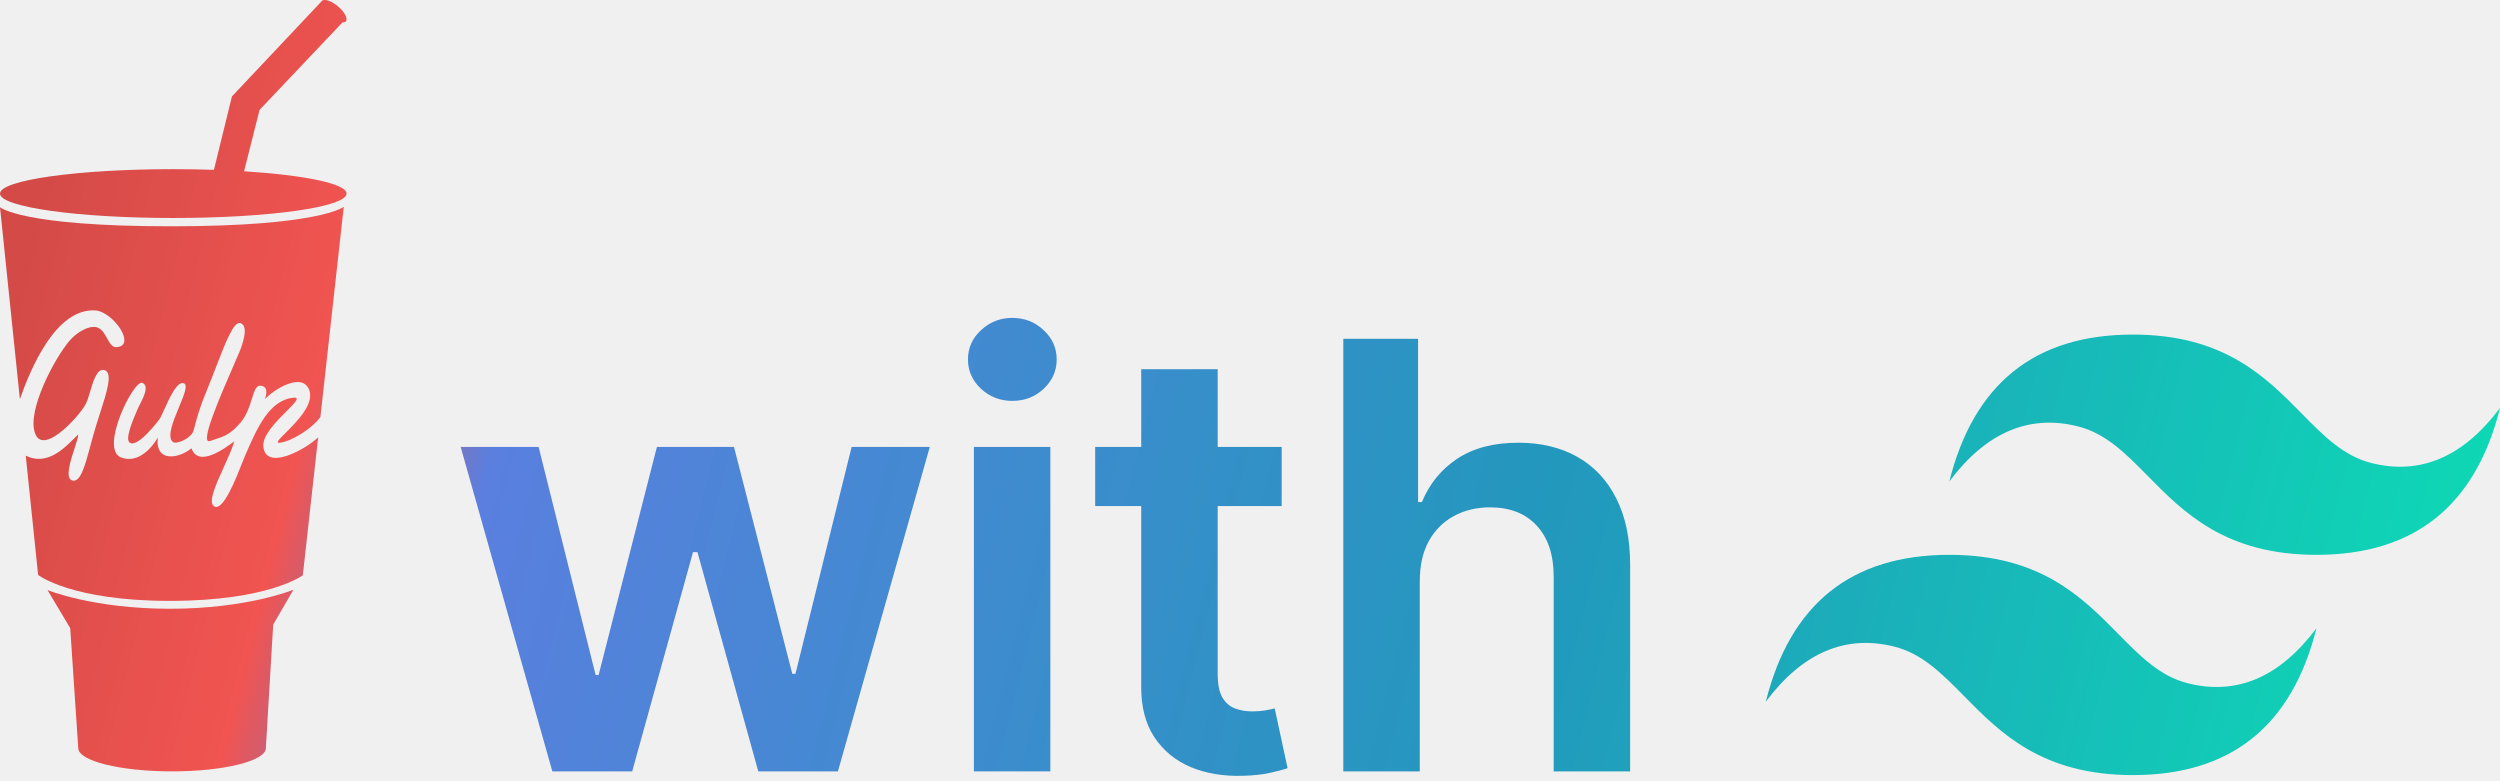
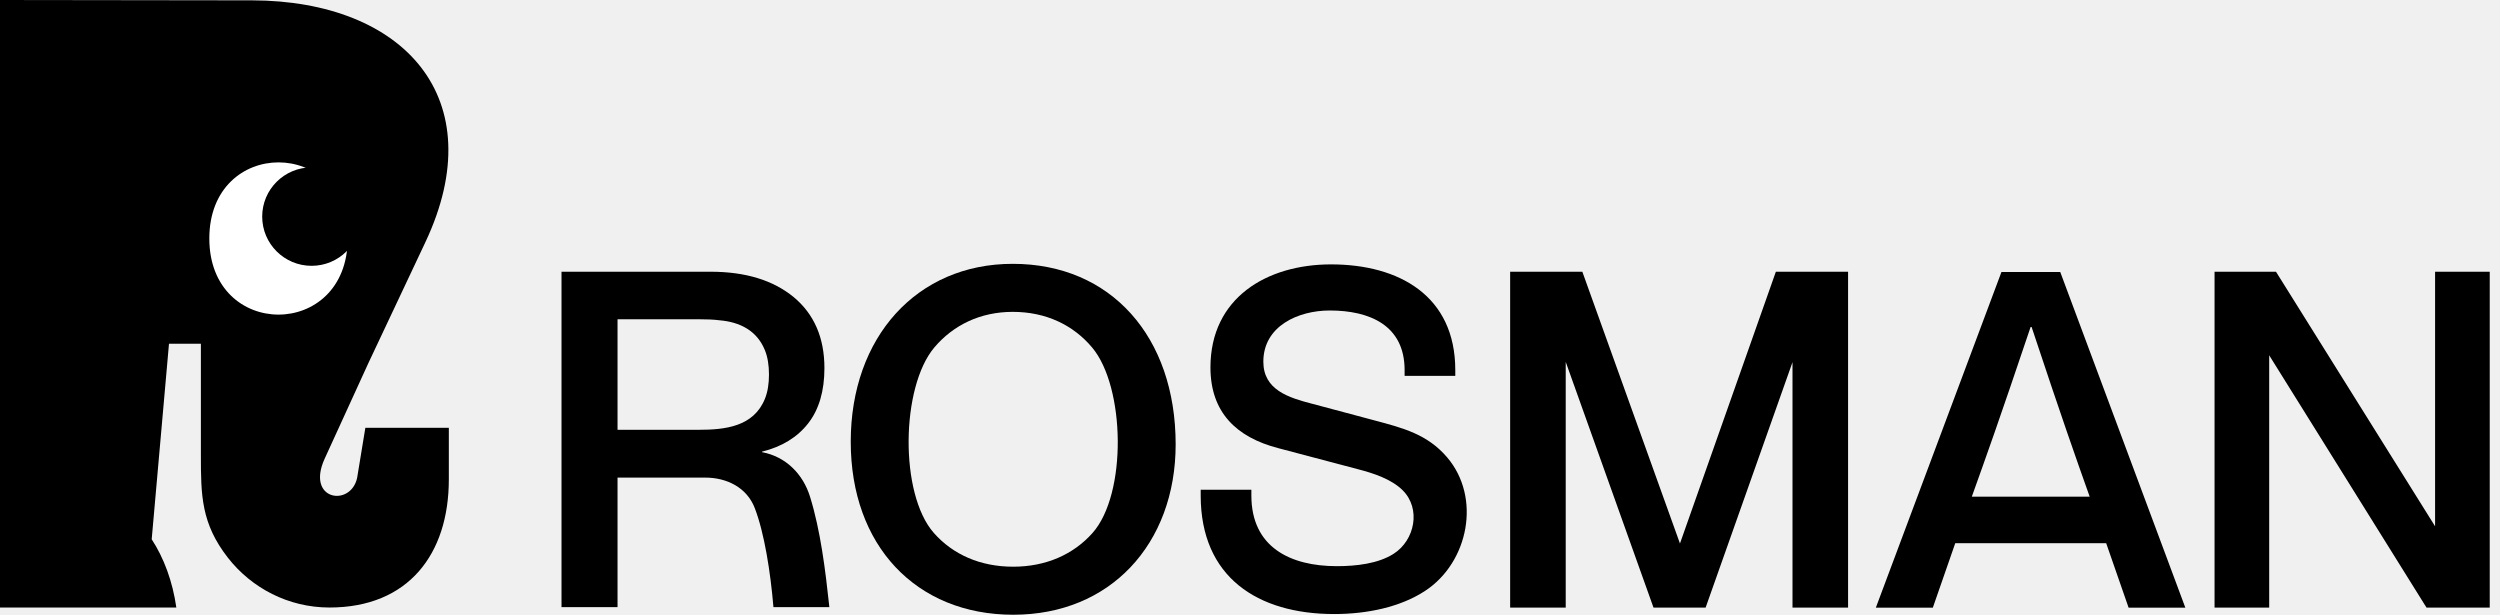
- <svg xmlns="http://www.w3.org/2000/svg" width="269" height="84" viewBox="0 0 269 84" fill="none">
-   <path d="M27.931 11.821L26.263 18.43C32.763 18.841 37.29 19.76 37.29 20.829C37.29 22.28 28.942 23.456 18.645 23.456C8.348 23.456 0 22.28 0 20.829C0 19.378 8.348 18.201 18.645 18.201C20.151 18.201 21.616 18.227 23.019 18.274L24.955 10.378L34.732 0L34.772 0.034C35.092 -0.099 35.762 0.168 36.382 0.696C37.087 1.299 37.46 2.014 37.214 2.294C37.139 2.379 37.014 2.414 36.858 2.404L27.931 11.821Z" fill="url(#paint0_linear_304_7)" />
-   <path d="M229.5 36C218.967 36 212.383 41.267 209.75 51.8C213.7 46.533 218.308 44.558 223.575 45.875C226.58 46.626 228.728 48.806 231.105 51.219C234.978 55.15 239.46 59.7 249.25 59.7C259.783 59.7 266.367 54.433 269 43.9C265.05 49.167 260.442 51.142 255.175 49.825C252.17 49.074 250.022 46.894 247.645 44.481C243.772 40.55 239.29 36 229.5 36Z" fill="url(#paint1_linear_304_7)" />
-   <path d="M209.75 59.7C199.217 59.7 192.633 64.967 190 75.5C193.95 70.233 198.558 68.258 203.825 69.575C206.83 70.326 208.978 72.506 211.355 74.919C215.228 78.85 219.71 83.4 229.5 83.4C240.033 83.4 246.617 78.133 249.25 67.6C245.3 72.867 240.692 74.842 235.425 73.525C232.42 72.774 230.272 70.594 227.895 68.181C224.022 64.25 219.54 59.7 209.75 59.7Z" fill="url(#paint2_linear_304_7)" />
-   <path d="M28.606 80.495L29.396 67.211L31.576 63.453C31.576 63.453 26.614 65.502 18.307 65.502C9.999 65.502 5.112 63.491 5.112 63.491L7.556 67.59L8.42 80.495C8.42 81.879 12.939 83 18.513 83C24.087 83 28.606 81.879 28.606 80.495Z" fill="url(#paint3_linear_304_7)" />
-   <path d="M28.336 48.068C28.211 46.862 29.727 45.348 30.828 44.25C31.662 43.418 32.257 42.825 31.721 42.782C29.041 42.936 27.708 45.925 26.36 49.057C26.286 49.229 26.185 49.485 26.063 49.794C25.372 51.548 24.01 55.007 23.068 54.495C22.338 54.099 23.192 52.219 24.064 50.3C24.517 49.303 24.974 48.296 25.218 47.479C25.185 47.503 25.149 47.53 25.11 47.559C24.159 48.263 21.345 50.344 20.598 48.233C19.348 49.296 16.675 49.872 16.977 47.079C16.312 48.259 14.818 49.906 13.026 49.221C10.672 48.323 14.39 40.816 15.314 41.195C16.078 41.508 15.452 42.73 15.047 43.52C14.962 43.686 14.887 43.832 14.837 43.948C14.197 45.409 13.457 47.246 13.951 47.622C14.787 48.258 17.044 45.26 17.148 45.121L17.151 45.117C17.271 44.959 17.451 44.559 17.671 44.071C18.244 42.801 19.083 40.94 19.798 41.249C20.246 41.443 19.781 42.559 19.259 43.814C18.63 45.327 17.917 47.039 18.623 47.573C18.884 47.77 19.95 47.452 20.598 46.749C20.778 46.555 20.855 46.259 20.993 45.721C21.178 45.004 21.473 43.858 22.273 41.949C22.616 41.128 22.951 40.258 23.274 39.417C24.267 36.836 25.154 34.529 25.877 34.767C26.837 35.084 26.046 37.219 25.702 38.014C25.56 38.343 25.409 38.69 25.252 39.05C23.628 42.783 21.41 47.878 22.611 47.452C22.813 47.38 23 47.319 23.177 47.261C24.152 46.942 24.812 46.726 25.904 45.447C26.536 44.705 26.844 43.729 27.095 42.932C27.356 42.105 27.555 41.473 27.993 41.5C28.853 41.553 28.709 42.351 28.5 42.959C29.346 41.989 32.511 39.948 33.275 41.97C33.841 43.468 31.924 45.383 30.743 46.563C30.038 47.268 29.595 47.71 30.102 47.644C31.422 47.472 33.562 46.116 34.475 44.883L36.989 22.254C36.989 22.254 34.459 24.35 18.364 24.35C2.268 24.35 0 22.297 0 22.297L2.14 42.952C3.277 39.719 5.975 33.18 10.227 33.4C12.162 33.5 14.744 37.229 12.532 37.355C12.062 37.382 11.805 36.914 11.524 36.405C11.245 35.899 10.945 35.353 10.392 35.213C9.592 35.01 8.478 35.661 7.758 36.366C6.322 37.773 3.234 43.323 3.642 46.09C4.162 49.618 8.505 44.864 9.24 43.453C9.395 43.156 9.534 42.683 9.685 42.176C10.036 40.987 10.445 39.606 11.238 39.823C12.181 40.08 11.485 42.233 10.751 44.498C10.605 44.952 10.456 45.41 10.319 45.859C10.109 46.549 9.921 47.247 9.742 47.91C9.141 50.147 8.649 51.976 7.758 51.694C6.976 51.446 7.585 49.582 8.039 48.191C8.257 47.527 8.438 46.97 8.416 46.749C8.28 46.875 8.129 47.026 7.965 47.189C6.819 48.33 5.009 50.134 2.771 49.035L4.1 61.861C4.1 61.861 7.633 64.656 18.276 64.656C28.92 64.656 32.584 61.905 32.584 61.905L34.234 47.049C32.884 48.365 28.61 50.703 28.336 48.068Z" fill="url(#paint4_linear_304_7)" />
-   <path d="M49.568 48.091L59.432 83H68.023L74.568 59.409H75.046L81.591 83H90.159L100.045 48.091H91.636L85.591 72.5H85.25L78.977 48.091H70.682L64.409 72.636H64.091L57.955 48.091H49.568Z" fill="url(#paint5_linear_304_7)" />
-   <path d="M104.79 48.091V83H113.017V48.091H104.79Z" fill="url(#paint6_linear_304_7)" />
-   <path d="M105.562 41.841C106.502 42.705 107.623 43.136 108.926 43.136C110.244 43.136 111.366 42.705 112.29 41.841C113.229 40.962 113.699 39.909 113.699 38.682C113.699 37.439 113.229 36.386 112.29 35.523C111.366 34.644 110.244 34.205 108.926 34.205C107.623 34.205 106.502 34.644 105.562 35.523C104.623 36.386 104.153 37.439 104.153 38.682C104.153 39.909 104.623 40.962 105.562 41.841Z" fill="url(#paint7_linear_304_7)" />
-   <path d="M137.909 54.455V48.091H131.023V39.727H122.795V48.091H117.841V54.455H122.795V73.864C122.78 76.046 123.25 77.864 124.205 79.318C125.174 80.773 126.485 81.849 128.136 82.546C129.788 83.227 131.644 83.538 133.705 83.477C134.871 83.447 135.856 83.341 136.659 83.159C137.477 82.977 138.106 82.811 138.545 82.659L137.159 76.227C136.932 76.288 136.598 76.356 136.159 76.432C135.735 76.508 135.265 76.546 134.75 76.546C134.068 76.546 133.447 76.439 132.886 76.227C132.326 76.015 131.871 75.621 131.523 75.046C131.189 74.454 131.023 73.606 131.023 72.5V54.455H137.909Z" fill="url(#paint8_linear_304_7)" />
-   <path d="M152.767 83V62.545C152.767 60.864 153.085 59.432 153.722 58.25C154.373 57.068 155.267 56.167 156.403 55.545C157.555 54.909 158.858 54.591 160.312 54.591C162.479 54.591 164.161 55.25 165.358 56.568C166.57 57.871 167.176 59.697 167.176 62.045V83H175.403V60.773C175.403 57.955 174.903 55.568 173.903 53.614C172.919 51.659 171.525 50.174 169.722 49.159C167.919 48.144 165.805 47.636 163.381 47.636C160.714 47.636 158.517 48.212 156.79 49.364C155.078 50.5 153.812 52.053 152.994 54.023H152.585V36.455H144.54V83H152.767Z" fill="url(#paint9_linear_304_7)" />
-   <defs>
-     <linearGradient id="paint0_linear_304_7" x1="4" y1="19" x2="259" y2="83" gradientUnits="userSpaceOnUse">
-       <stop stop-color="#D34A47" />
-       <stop offset="0.131" stop-color="#F15451" />
-       <stop offset="0.208" stop-color="#5A7FDF" />
-       <stop offset="0.637" stop-color="#2298BD" />
-       <stop offset="1" stop-color="#0ED7B5" />
-     </linearGradient>
-     <linearGradient id="paint1_linear_304_7" x1="4" y1="19" x2="259" y2="83" gradientUnits="userSpaceOnUse">
-       <stop stop-color="#D34A47" />
-       <stop offset="0.131" stop-color="#F15451" />
-       <stop offset="0.208" stop-color="#5A7FDF" />
-       <stop offset="0.637" stop-color="#2298BD" />
-       <stop offset="1" stop-color="#0ED7B5" />
-     </linearGradient>
-     <linearGradient id="paint2_linear_304_7" x1="4" y1="19" x2="259" y2="83" gradientUnits="userSpaceOnUse">
-       <stop stop-color="#D34A47" />
-       <stop offset="0.131" stop-color="#F15451" />
-       <stop offset="0.208" stop-color="#5A7FDF" />
-       <stop offset="0.637" stop-color="#2298BD" />
-       <stop offset="1" stop-color="#0ED7B5" />
-     </linearGradient>
-     <linearGradient id="paint3_linear_304_7" x1="4" y1="19" x2="259" y2="83" gradientUnits="userSpaceOnUse">
-       <stop stop-color="#D34A47" />
-       <stop offset="0.131" stop-color="#F15451" />
-       <stop offset="0.208" stop-color="#5A7FDF" />
-       <stop offset="0.637" stop-color="#2298BD" />
-       <stop offset="1" stop-color="#0ED7B5" />
-     </linearGradient>
-     <linearGradient id="paint4_linear_304_7" x1="4" y1="19" x2="259" y2="83" gradientUnits="userSpaceOnUse">
-       <stop stop-color="#D34A47" />
-       <stop offset="0.131" stop-color="#F15451" />
-       <stop offset="0.208" stop-color="#5A7FDF" />
-       <stop offset="0.637" stop-color="#2298BD" />
-       <stop offset="1" stop-color="#0ED7B5" />
-     </linearGradient>
-     <linearGradient id="paint5_linear_304_7" x1="4" y1="19" x2="259" y2="83" gradientUnits="userSpaceOnUse">
-       <stop stop-color="#D34A47" />
-       <stop offset="0.131" stop-color="#F15451" />
-       <stop offset="0.208" stop-color="#5A7FDF" />
-       <stop offset="0.637" stop-color="#2298BD" />
-       <stop offset="1" stop-color="#0ED7B5" />
-     </linearGradient>
-     <linearGradient id="paint6_linear_304_7" x1="4" y1="19" x2="259" y2="83" gradientUnits="userSpaceOnUse">
-       <stop stop-color="#D34A47" />
-       <stop offset="0.131" stop-color="#F15451" />
-       <stop offset="0.208" stop-color="#5A7FDF" />
-       <stop offset="0.637" stop-color="#2298BD" />
-       <stop offset="1" stop-color="#0ED7B5" />
-     </linearGradient>
-     <linearGradient id="paint7_linear_304_7" x1="4" y1="19" x2="259" y2="83" gradientUnits="userSpaceOnUse">
-       <stop stop-color="#D34A47" />
-       <stop offset="0.131" stop-color="#F15451" />
-       <stop offset="0.208" stop-color="#5A7FDF" />
-       <stop offset="0.637" stop-color="#2298BD" />
-       <stop offset="1" stop-color="#0ED7B5" />
-     </linearGradient>
-     <linearGradient id="paint8_linear_304_7" x1="4" y1="19" x2="259" y2="83" gradientUnits="userSpaceOnUse">
-       <stop stop-color="#D34A47" />
-       <stop offset="0.131" stop-color="#F15451" />
-       <stop offset="0.208" stop-color="#5A7FDF" />
-       <stop offset="0.637" stop-color="#2298BD" />
-       <stop offset="1" stop-color="#0ED7B5" />
-     </linearGradient>
-     <linearGradient id="paint9_linear_304_7" x1="4" y1="19" x2="259" y2="83" gradientUnits="userSpaceOnUse">
-       <stop stop-color="#D34A47" />
-       <stop offset="0.131" stop-color="#F15451" />
-       <stop offset="0.208" stop-color="#5A7FDF" />
-       <stop offset="0.637" stop-color="#2298BD" />
-       <stop offset="1" stop-color="#0ED7B5" />
-     </linearGradient>
-   </defs>
+ <svg xmlns="http://www.w3.org/2000/svg" width="122" height="30" viewBox="0 0 122 30" fill="none">
+   <path fill-rule="evenodd" clip-rule="evenodd" d="M95.416 26.509C95.117 27.357 94.766 28.366 94.322 29.655H91.541L97.671 13.273H100.54L106.645 29.655H103.876C103.437 28.38 103.085 27.371 102.782 26.509H95.416ZM99.143 15.959H99.093C97.517 20.64 96.926 22.279 96.224 24.238H101.977C101.26 22.222 100.638 20.463 99.143 15.959Z" fill="black" />
+   <path d="M118.33 29.518L110.737 17.339V29.651H108.07V13.26H111.068L118.832 25.683V13.26H121.499V29.651H118.415L118.33 29.518Z" fill="black" />
+   <path d="M87.474 17.674L83.234 29.651H80.691L76.407 17.66V29.651H73.695V13.26H77.218L81.982 26.523L86.662 13.26H90.186V29.651H87.474V17.674Z" fill="black" />
+   <path fill-rule="evenodd" clip-rule="evenodd" d="M27.402 29.628V13.26H34.67C36.381 13.26 37.728 13.674 38.735 14.501C39.729 15.329 40.232 16.483 40.232 17.963C40.232 19.08 39.968 19.983 39.439 20.66C38.911 21.338 38.156 21.801 37.187 22.04V22.065C38.347 22.282 39.184 23.128 39.528 24.235C40.041 25.887 40.276 27.792 40.473 29.628H37.744C37.6 27.929 37.306 26.029 36.834 24.799C36.447 23.787 35.463 23.307 34.418 23.307H30.136V29.628H27.402ZM30.136 15.568V20.974H34.091C35.39 20.974 36.773 20.821 37.325 19.468C37.464 19.13 37.526 18.728 37.526 18.277C37.526 17.826 37.464 17.424 37.325 17.085C36.937 16.134 36.108 15.713 35.11 15.63C34.821 15.592 34.481 15.58 34.091 15.58H30.136V15.568Z" fill="black" />
+   <path d="M65.109 29.965C61.365 29.965 58.594 28.16 58.594 24.183V23.899H61.067V24.183C61.067 26.699 62.96 27.629 65.239 27.629C66.182 27.629 67.25 27.507 68.003 27.029C69.047 26.367 69.358 24.821 68.445 23.92C67.897 23.379 67.022 23.094 66.292 22.904L62.376 21.869C60.328 21.337 59.07 20.116 59.07 17.93C59.07 14.531 61.823 12.902 64.957 12.902C68.282 12.902 71.018 14.443 71.018 18.059V18.343H68.545V18.059C68.545 15.873 66.835 15.152 64.892 15.152C63.362 15.152 61.651 15.905 61.651 17.65C61.651 19.032 62.892 19.407 64.033 19.704H64.036L67.08 20.517C68.454 20.884 69.652 21.186 70.616 22.314C72.297 24.278 71.666 27.44 69.554 28.829C68.338 29.629 66.716 29.965 65.109 29.965Z" fill="black" />
+   <path d="M49.444 29.999C47.074 29.999 45.086 29.154 43.69 27.665C42.309 26.19 41.516 24.089 41.516 21.556C41.516 19.009 42.319 16.838 43.712 15.303C45.104 13.77 47.077 12.875 49.422 12.875C51.82 12.875 53.803 13.763 55.192 15.308C56.585 16.858 57.372 19.062 57.372 21.686C57.372 24.106 56.574 26.204 55.161 27.689C53.781 29.139 51.819 29.999 49.444 29.999ZM49.422 15.219C47.845 15.219 46.524 15.859 45.596 16.955C43.965 18.884 43.889 24.098 45.57 26.006C46.501 27.062 47.838 27.655 49.444 27.655C51.038 27.655 52.375 27.062 53.309 26.017C55.011 24.111 54.913 18.88 53.295 16.957C52.368 15.855 51.038 15.219 49.422 15.219Z" fill="black" />
+   <path fill-rule="evenodd" clip-rule="evenodd" d="M9.803 16.773H8.247L7.403 26.318C7.999 27.229 8.424 28.374 8.605 29.647H0V0C4.074 0.003 7.99 0.01 12.301 0.017C19.716 0.033 24.065 4.802 20.759 11.818L17.981 17.71L15.846 22.378C14.909 24.429 17.122 24.753 17.428 23.319L17.829 20.878H21.903V23.393C21.903 27.042 19.928 29.647 16.078 29.647C14.07 29.647 12.274 28.694 11.123 27.219C9.819 25.548 9.803 24.175 9.803 22.213V16.773Z" fill="black" />
+   <path fill-rule="evenodd" clip-rule="evenodd" d="M16.967 11.638C16.967 16.591 10.215 16.591 10.215 11.638C10.215 6.686 16.967 6.686 16.967 11.638Z" fill="white" />
+   <path fill-rule="evenodd" clip-rule="evenodd" d="M17.615 10.57C17.615 11.896 16.536 12.972 15.205 12.972C13.874 12.972 12.795 11.896 12.795 10.57C12.795 9.243 13.874 8.168 15.205 8.168C16.536 8.168 17.615 9.243 17.615 10.57Z" fill="black" />
</svg>
